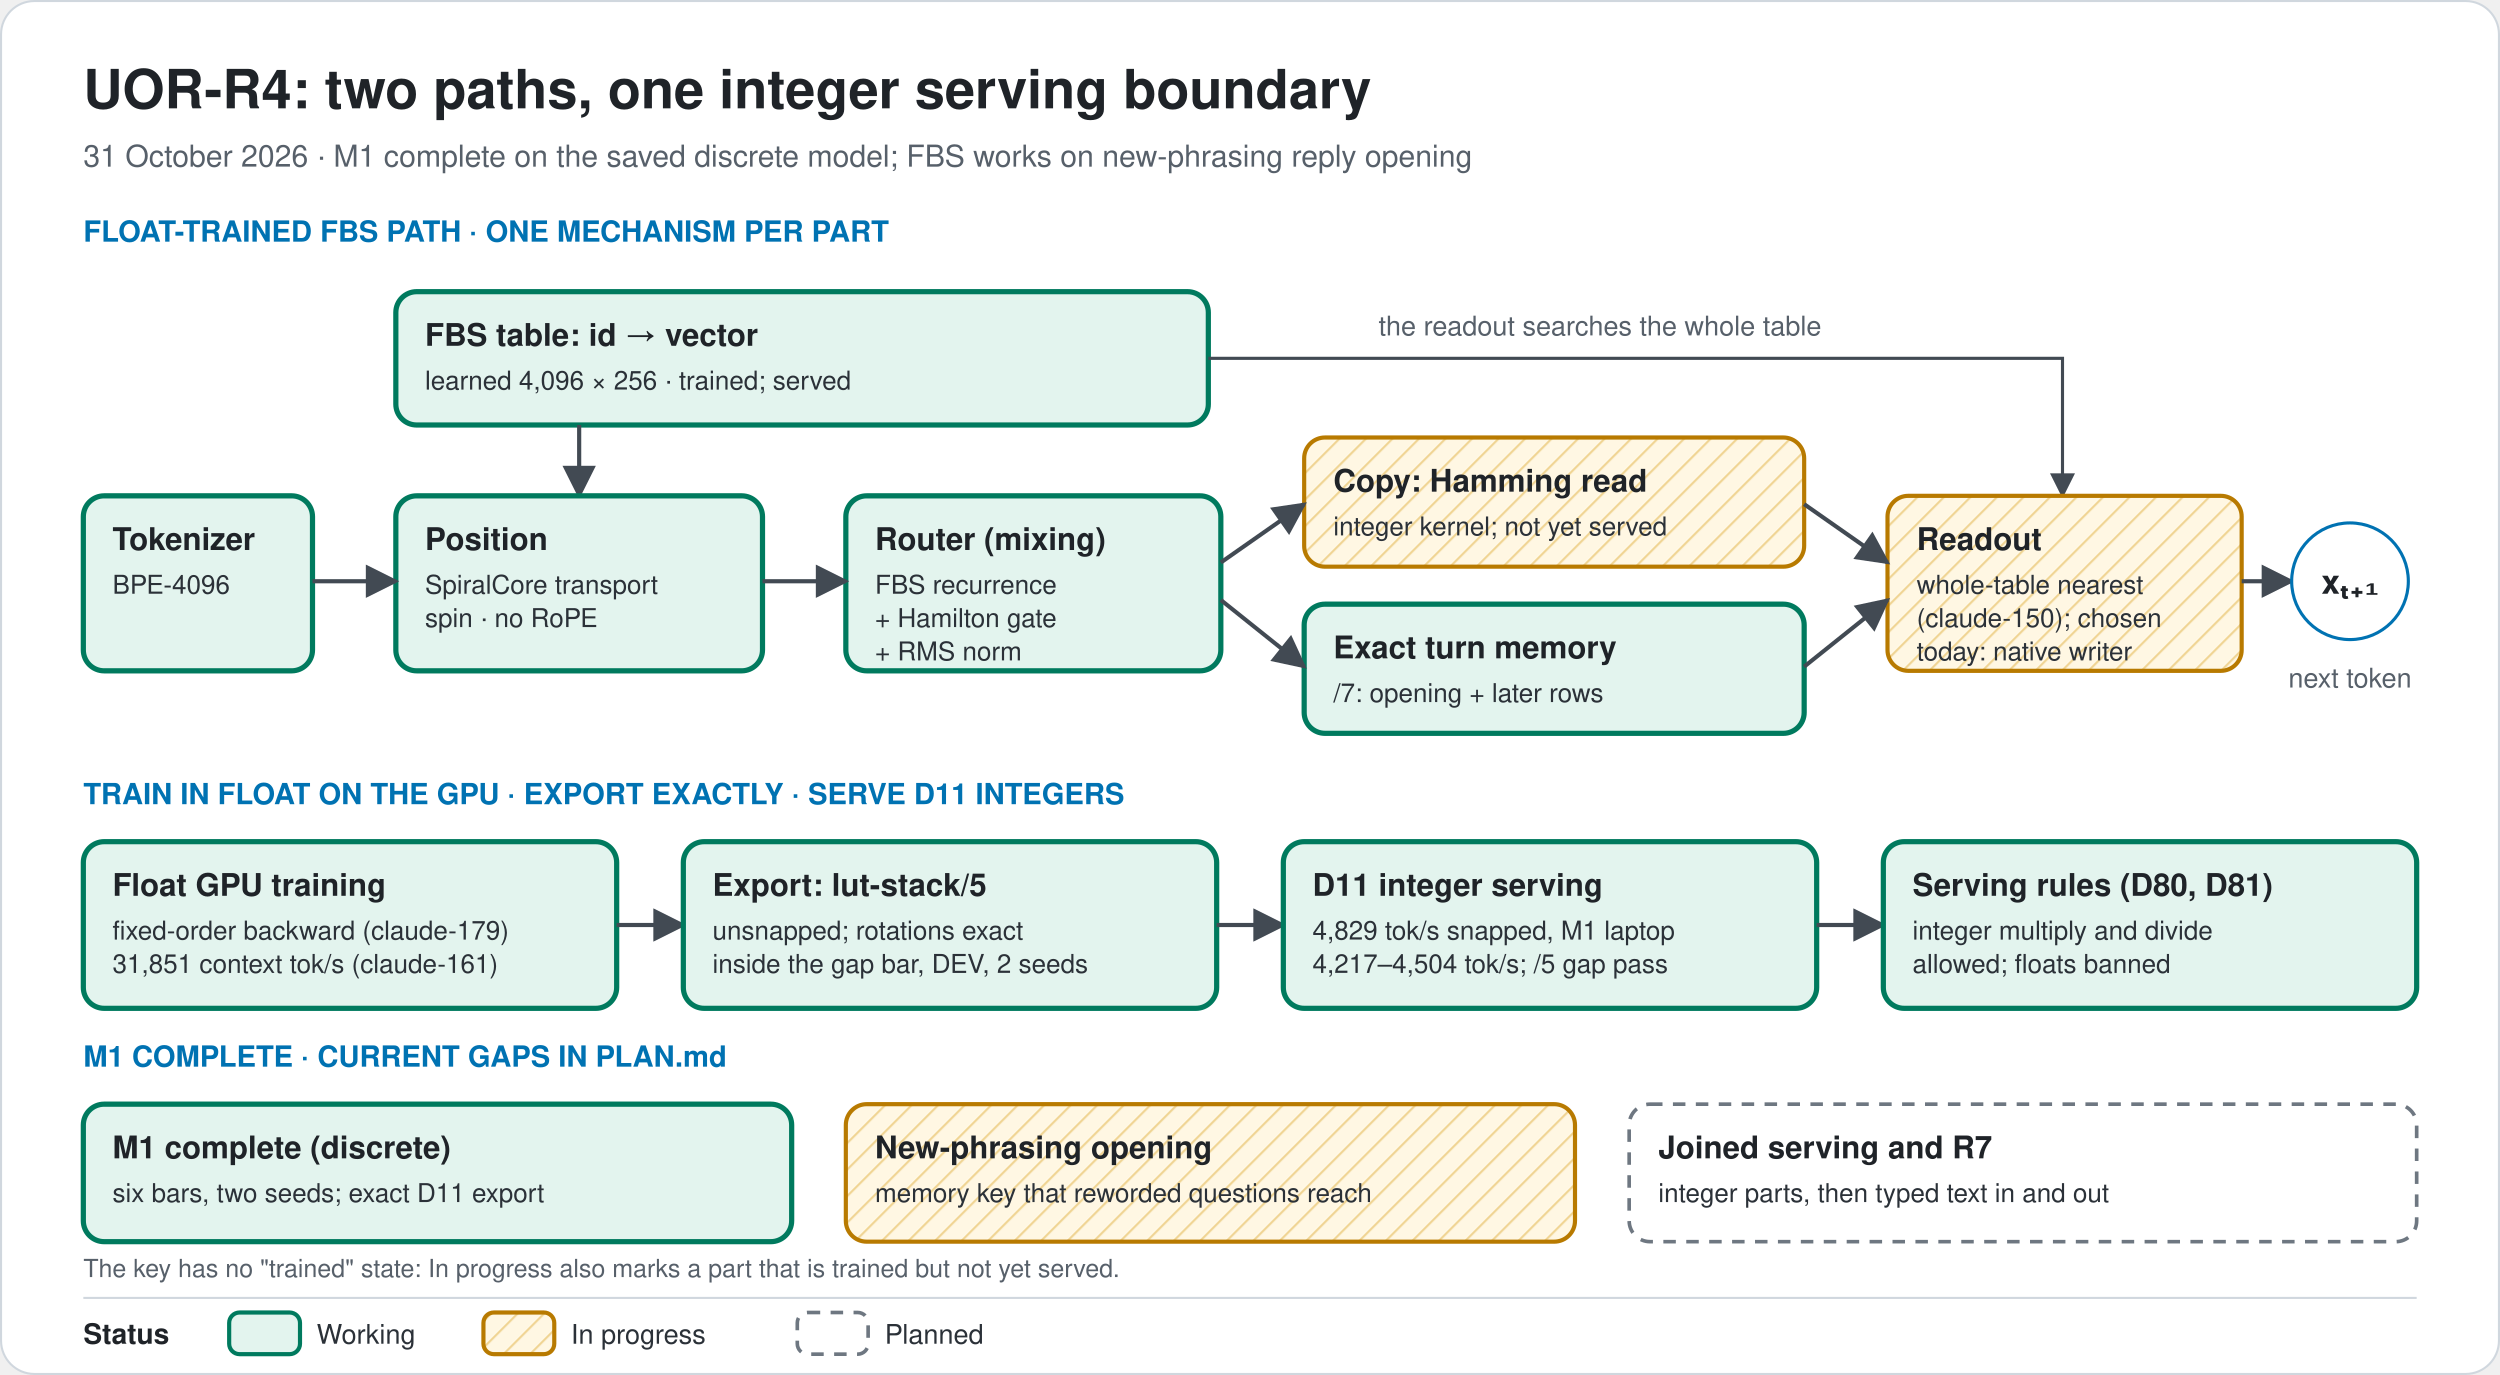
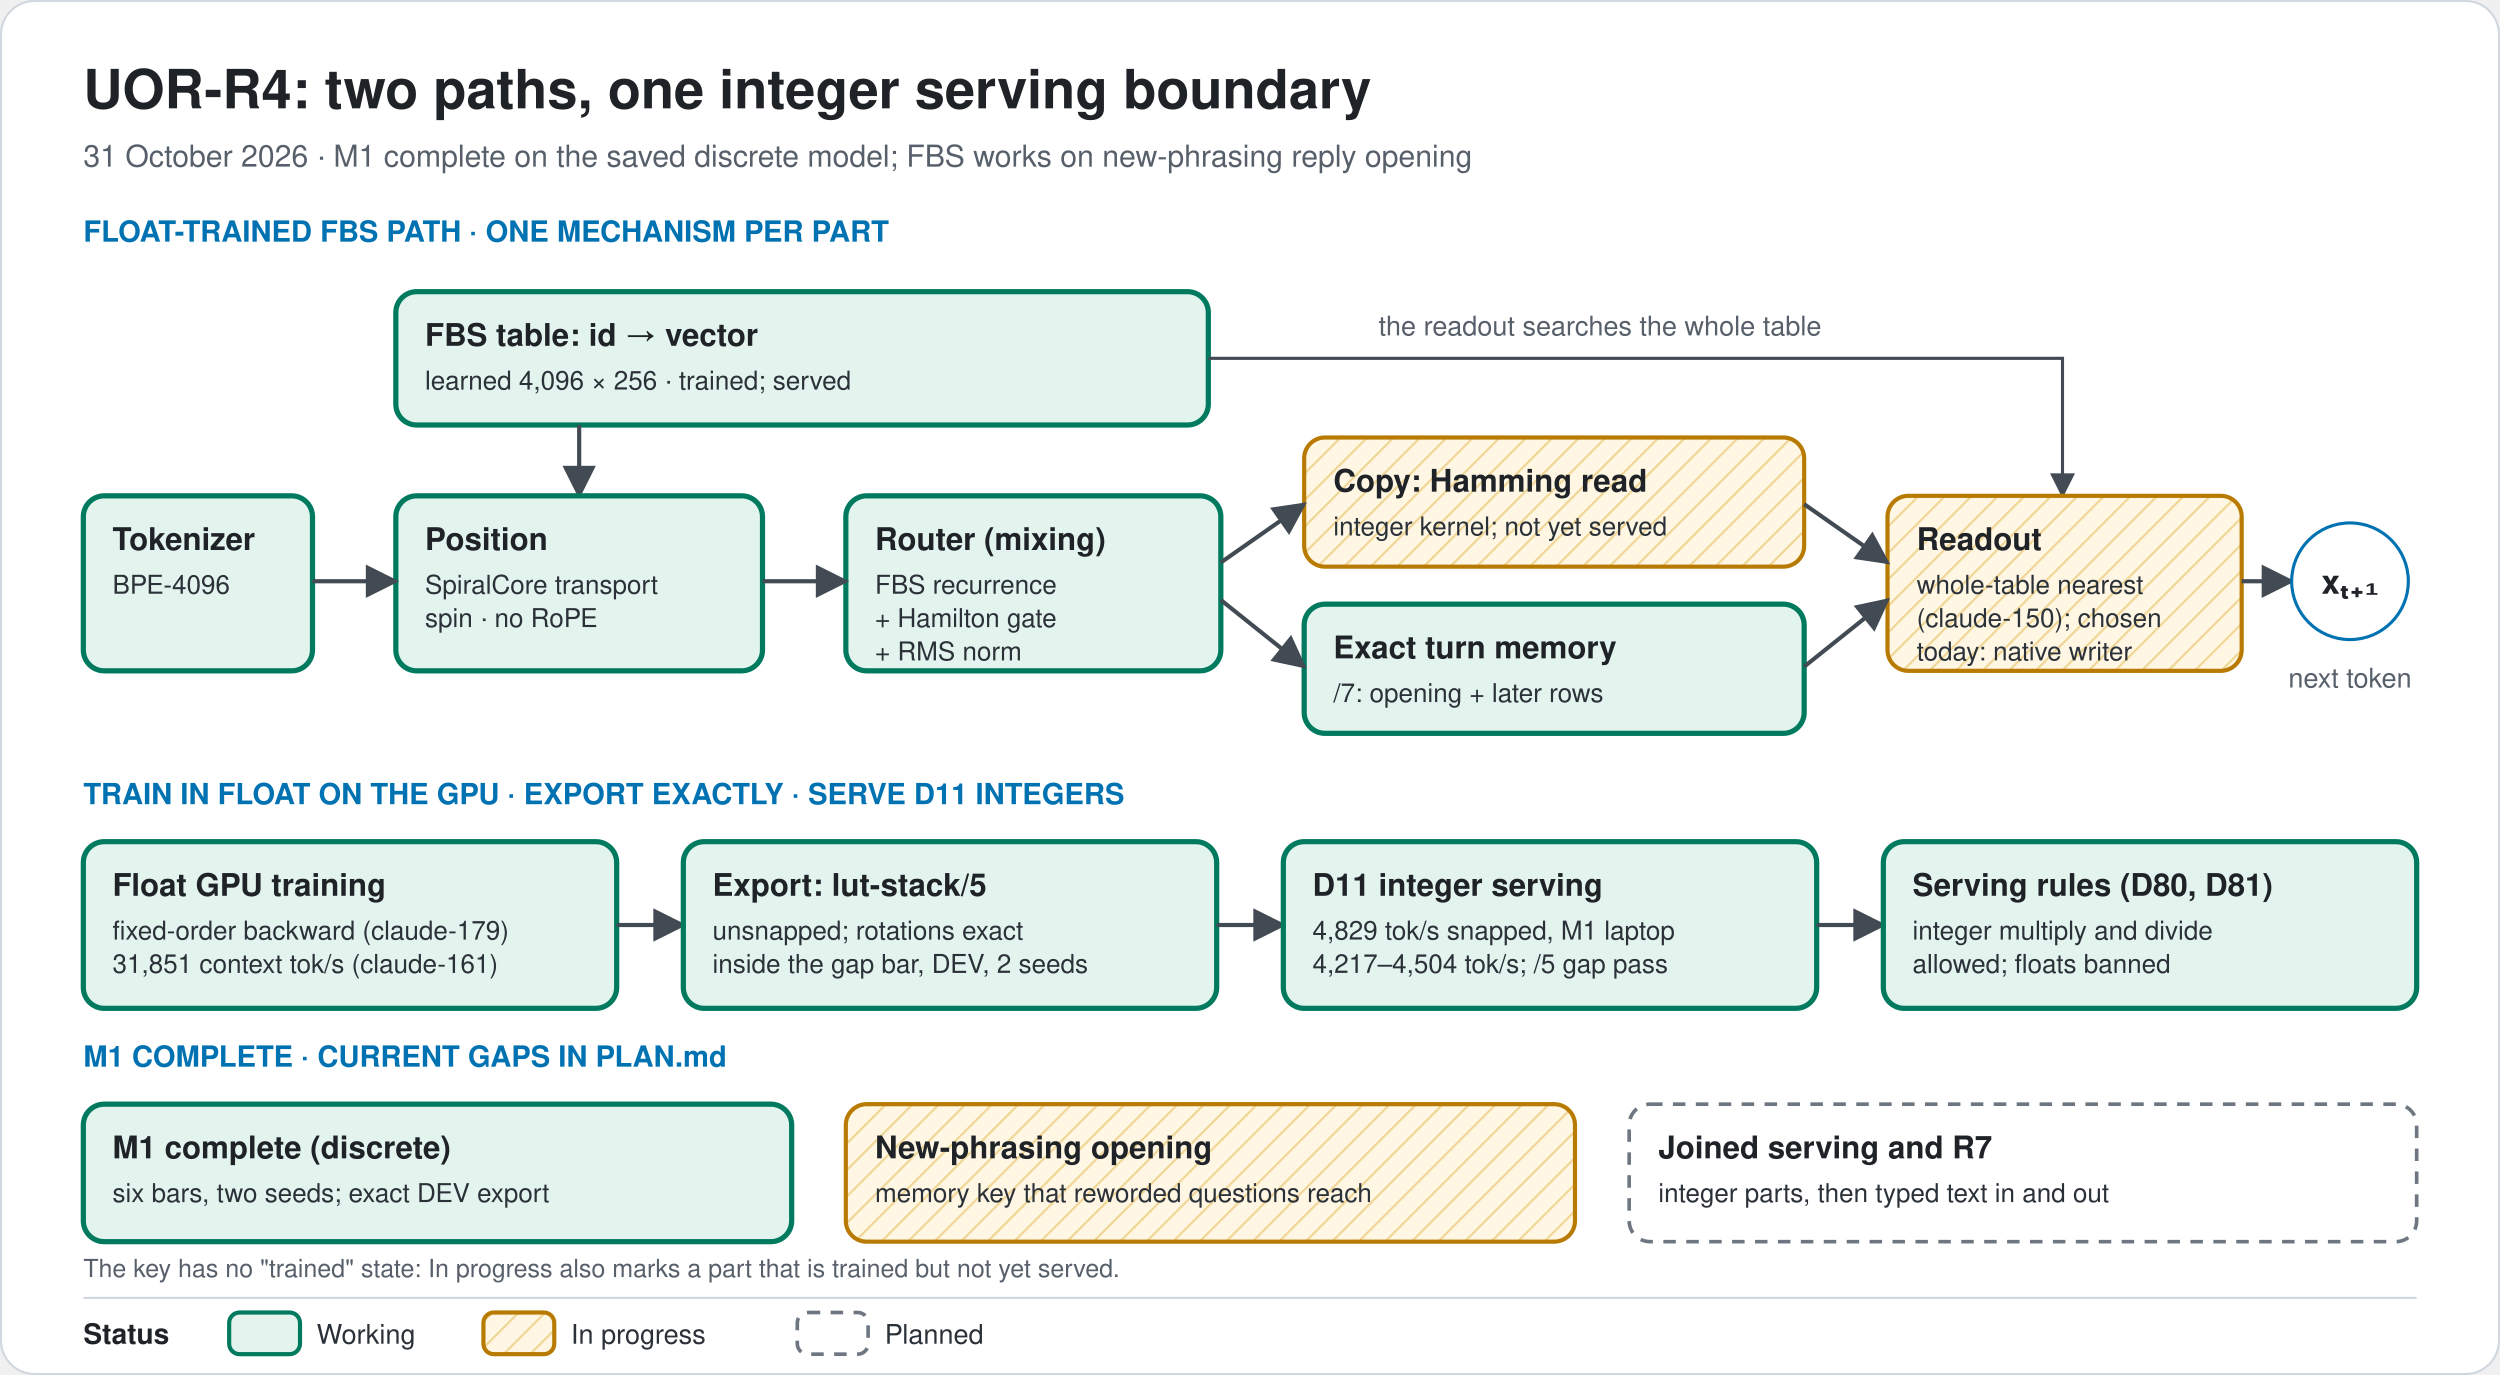
<svg xmlns="http://www.w3.org/2000/svg" viewBox="0 0 1200 660" width="1200" height="660" role="img" aria-labelledby="t d" font-family="-apple-system, BlinkMacSystemFont, 'Segoe UI', Helvetica, Arial, sans-serif">
  <defs>
    <marker id="ah" viewBox="0 0 10 10" refX="9" refY="5" markerWidth="8" markerHeight="8" orient="auto-start-reverse">
      <path d="M0,0 L10,5 L0,10 z" fill="#424A53" />
    </marker>
    <pattern id="hP" width="9" height="9" patternUnits="userSpaceOnUse" patternTransform="rotate(45)">
      <rect width="9" height="9" fill="#FFF7E3" />
      <line x1="0" y1="0" x2="0" y2="9" stroke="#F1D79A" stroke-width="2.2" />
    </pattern>
    <pattern id="hF" width="8" height="8" patternUnits="userSpaceOnUse">
      <rect width="8" height="8" fill="#F0F2F4" />
      <path d="M0,0 L8,8 M8,0 L0,8" stroke="#D3D8DD" stroke-width="1" />
    </pattern>
  </defs>
  <rect x="0.5" y="0.5" width="1199" height="659" rx="16" fill="#FFFFFF" stroke="#D0D7DE" stroke-width="1" />
  <text x="40" y="52" font-size="26" font-weight="700" fill="#1F2328" text-anchor="start">UOR-R4: two paths, one integer serving boundary</text>
  <text x="40" y="80" font-size="14.5" font-weight="400" fill="#57606A" text-anchor="start">31 October 2026 · M1 complete on the saved discrete model; FBS works on new-phrasing reply opening</text>
  <text x="40" y="116" font-size="14" font-weight="700" fill="#0072B2" text-anchor="start">FLOAT-TRAINED FBS PATH · ONE MECHANISM PER PART</text>
  <rect x="190" y="140" width="390" height="64" rx="10" fill="#E3F4EE" stroke="#007A5E" stroke-width="2.5" />
  <text x="204" y="166" font-size="15" font-weight="700" fill="#1F2328" text-anchor="start">FBS table: id → vector</text>
  <text x="204" y="187" font-size="12.5" font-weight="400" fill="#2B3138" text-anchor="start">learned 4,096 × 256 · trained; served</text>
  <path d="M580,172 H990 V238" fill="none" stroke="#424A53" stroke-width="1.5" marker-end="url(#ah)" />
  <text x="768" y="161" font-size="13" font-weight="400" fill="#57606A" text-anchor="middle">the readout searches the whole table</text>
  <path d="M278,204 L278,238" fill="none" stroke="#424A53" stroke-width="2" marker-end="url(#ah)" />
  <rect x="40" y="238" width="110" height="84" rx="10" fill="#E3F4EE" stroke="#007A5E" stroke-width="2.5" />
  <text x="54" y="264" font-size="15" font-weight="700" fill="#1F2328" text-anchor="start">Tokenizer</text>
  <text x="54" y="285" font-size="12.5" font-weight="400" fill="#2B3138" text-anchor="start">BPE-4096</text>
  <rect x="190" y="238" width="176" height="84" rx="10" fill="#E3F4EE" stroke="#007A5E" stroke-width="2.5" />
  <text x="204" y="264" font-size="15" font-weight="700" fill="#1F2328" text-anchor="start">Position</text>
  <text x="204" y="285" font-size="12.5" font-weight="400" fill="#2B3138" text-anchor="start">SpiralCore transport</text>
  <text x="204" y="301" font-size="12.5" font-weight="400" fill="#2B3138" text-anchor="start">spin · no RoPE</text>
  <rect x="406" y="238" width="180" height="84" rx="10" fill="#E3F4EE" stroke="#007A5E" stroke-width="2.5" />
  <text x="420" y="264" font-size="15" font-weight="700" fill="#1F2328" text-anchor="start">Router (mixing)</text>
  <text x="420" y="285" font-size="12.5" font-weight="400" fill="#2B3138" text-anchor="start">FBS recurrence</text>
  <text x="420" y="301" font-size="12.5" font-weight="400" fill="#2B3138" text-anchor="start">+ Hamilton gate</text>
  <text x="420" y="317" font-size="12.5" font-weight="400" fill="#2B3138" text-anchor="start">+ RMS norm</text>
  <rect x="906" y="238" width="170" height="84" rx="10" fill="url(#hP)" stroke="#B87A00" stroke-width="2" />
  <text x="920" y="264" font-size="15" font-weight="700" fill="#1F2328" text-anchor="start">Readout</text>
  <text x="920" y="285" font-size="12.5" font-weight="400" fill="#2B3138" text-anchor="start">whole-table nearest</text>
  <text x="920" y="301" font-size="12.5" font-weight="400" fill="#2B3138" text-anchor="start">(claude-150); chosen</text>
  <text x="920" y="317" font-size="12.5" font-weight="400" fill="#2B3138" text-anchor="start">today: native writer</text>
  <rect x="626" y="210" width="240" height="62" rx="10" fill="url(#hP)" stroke="#B87A00" stroke-width="2" />
  <text x="640" y="236" font-size="15" font-weight="700" fill="#1F2328" text-anchor="start">Copy: Hamming read</text>
  <text x="640" y="257" font-size="12.5" font-weight="400" fill="#2B3138" text-anchor="start">integer kernel; not yet served</text>
  <rect x="626" y="290" width="240" height="62" rx="10" fill="#E3F4EE" stroke="#007A5E" stroke-width="2.5" />
  <text x="640" y="316" font-size="15" font-weight="700" fill="#1F2328" text-anchor="start">Exact turn memory</text>
  <text x="640" y="337" font-size="12.5" font-weight="400" fill="#2B3138" text-anchor="start">/7: opening + later rows</text>
  <path d="M150,279 L190,279" fill="none" stroke="#424A53" stroke-width="2" marker-end="url(#ah)" />
  <path d="M366,279 L406,279" fill="none" stroke="#424A53" stroke-width="2" marker-end="url(#ah)" />
  <path d="M1076,279 L1100,279" fill="none" stroke="#424A53" stroke-width="2" marker-end="url(#ah)" />
  <path d="M586,270 L626,242" fill="none" stroke="#424A53" stroke-width="2" marker-end="url(#ah)" />
  <path d="M586,288 L626,320" fill="none" stroke="#424A53" stroke-width="2" marker-end="url(#ah)" />
  <path d="M866,242 L906,270" fill="none" stroke="#424A53" stroke-width="2" marker-end="url(#ah)" />
  <path d="M866,320 L906,288" fill="none" stroke="#424A53" stroke-width="2" marker-end="url(#ah)" />
  <circle cx="1128" cy="279" r="28" fill="#FFFFFF" stroke="#0072B2" stroke-width="1.5" />
  <text x="1128" y="285" font-size="16" font-weight="700" fill="#1F2328" text-anchor="middle">xₜ₊₁</text>
  <text x="1128" y="330" font-size="13" font-weight="400" fill="#57606A" text-anchor="middle">next token</text>
  <text x="40" y="386" font-size="14" font-weight="700" fill="#0072B2" text-anchor="start">TRAIN IN FLOAT ON THE GPU · EXPORT EXACTLY · SERVE D11 INTEGERS</text>
  <rect x="40" y="404" width="256" height="80" rx="10" fill="#E3F4EE" stroke="#007A5E" stroke-width="2.5" />
  <text x="54" y="430" font-size="15" font-weight="700" fill="#1F2328" text-anchor="start">Float GPU training</text>
  <text x="54" y="451" font-size="12.5" font-weight="400" fill="#2B3138" text-anchor="start">fixed-order backward (claude-179)</text>
  <text x="54" y="467" font-size="12.5" font-weight="400" fill="#2B3138" text-anchor="start">31,851 context tok/s (claude-161)</text>
  <path d="M296,444 L328,444" fill="none" stroke="#424A53" stroke-width="2" marker-end="url(#ah)" />
  <rect x="328" y="404" width="256" height="80" rx="10" fill="#E3F4EE" stroke="#007A5E" stroke-width="2.5" />
  <text x="342" y="430" font-size="15" font-weight="700" fill="#1F2328" text-anchor="start">Export: lut-stack/5</text>
  <text x="342" y="451" font-size="12.5" font-weight="400" fill="#2B3138" text-anchor="start">unsnapped; rotations exact</text>
  <text x="342" y="467" font-size="12.5" font-weight="400" fill="#2B3138" text-anchor="start">inside the gap bar, DEV, 2 seeds</text>
  <path d="M584,444 L616,444" fill="none" stroke="#424A53" stroke-width="2" marker-end="url(#ah)" />
  <rect x="616" y="404" width="256" height="80" rx="10" fill="#E3F4EE" stroke="#007A5E" stroke-width="2.5" />
  <text x="630" y="430" font-size="15" font-weight="700" fill="#1F2328" text-anchor="start">D11 integer serving</text>
  <text x="630" y="451" font-size="12.5" font-weight="400" fill="#2B3138" text-anchor="start">4,829 tok/s snapped, M1 laptop</text>
  <text x="630" y="467" font-size="12.5" font-weight="400" fill="#2B3138" text-anchor="start">4,217–4,504 tok/s; /5 gap pass</text>
  <path d="M872,444 L904,444" fill="none" stroke="#424A53" stroke-width="2" marker-end="url(#ah)" />
  <rect x="904" y="404" width="256" height="80" rx="10" fill="#E3F4EE" stroke="#007A5E" stroke-width="2.5" />
  <text x="918" y="430" font-size="15" font-weight="700" fill="#1F2328" text-anchor="start">Serving rules (D80, D81)</text>
  <text x="918" y="451" font-size="12.5" font-weight="400" fill="#2B3138" text-anchor="start">integer multiply and divide</text>
  <text x="918" y="467" font-size="12.5" font-weight="400" fill="#2B3138" text-anchor="start">allowed; floats banned</text>
  <text x="40" y="512" font-size="14" font-weight="700" fill="#0072B2" text-anchor="start">M1 COMPLETE · CURRENT GAPS IN PLAN.md</text>
  <rect x="40" y="530" width="340" height="66" rx="10" fill="#E3F4EE" stroke="#007A5E" stroke-width="2.5" />
  <text x="54" y="556" font-size="15" font-weight="700" fill="#1F2328" text-anchor="start">M1 complete (discrete)</text>
-   <text x="54" y="577" font-size="12.5" font-weight="400" fill="#2B3138" text-anchor="start">six bars, two seeds; exact D11 export</text>
+   <text x="54" y="577" font-size="12.5" font-weight="400" fill="#2B3138" text-anchor="start">six bars, two seeds; exact DEV export</text>
  <rect x="406" y="530" width="350" height="66" rx="10" fill="url(#hP)" stroke="#B87A00" stroke-width="2" />
  <text x="420" y="556" font-size="15" font-weight="700" fill="#1F2328" text-anchor="start">New-phrasing opening</text>
  <text x="420" y="577" font-size="12.5" font-weight="400" fill="#2B3138" text-anchor="start">memory key that reworded questions reach</text>
  <rect x="782" y="530" width="378" height="66" rx="10" fill="#FFFFFF" stroke="#6E7781" stroke-width="1.75" stroke-dasharray="6 5" />
  <text x="796" y="556" font-size="15" font-weight="700" fill="#1F2328" text-anchor="start">Joined serving and R7</text>
  <text x="796" y="577" font-size="12.5" font-weight="400" fill="#2B3138" text-anchor="start">integer parts, then typed text in and out</text>
  <text x="40" y="613" font-size="12" font-weight="400" fill="#57606A" text-anchor="start">The key has no "trained" state: In progress also marks a part that is trained but not yet served.</text>
  <path d="M40,623 L1160,623" fill="none" stroke="#D0D7DE" stroke-width="1" />
  <text x="40" y="645" font-size="13.5" font-weight="700" fill="#1F2328" text-anchor="start">Status</text>
  <rect x="110" y="630" width="34" height="20" rx="5" fill="#E3F4EE" stroke="#007A5E" stroke-width="2" />
  <text x="152" y="645" font-size="13" font-weight="400" fill="#2B3138" text-anchor="start">Working</text>
  <rect x="232.05" y="630" width="34" height="20" rx="5" fill="url(#hP)" stroke="#B87A00" stroke-width="2" />
  <text x="274.05" y="645" font-size="13" font-weight="400" fill="#2B3138" text-anchor="start">In progress</text>
  <rect x="382.7" y="630" width="34" height="20" rx="5" fill="#FFFFFF" stroke="#6E7781" stroke-width="1.75" stroke-dasharray="6 5" />
  <text x="424.7" y="645" font-size="13" font-weight="400" fill="#2B3138" text-anchor="start">Planned</text>
</svg>
